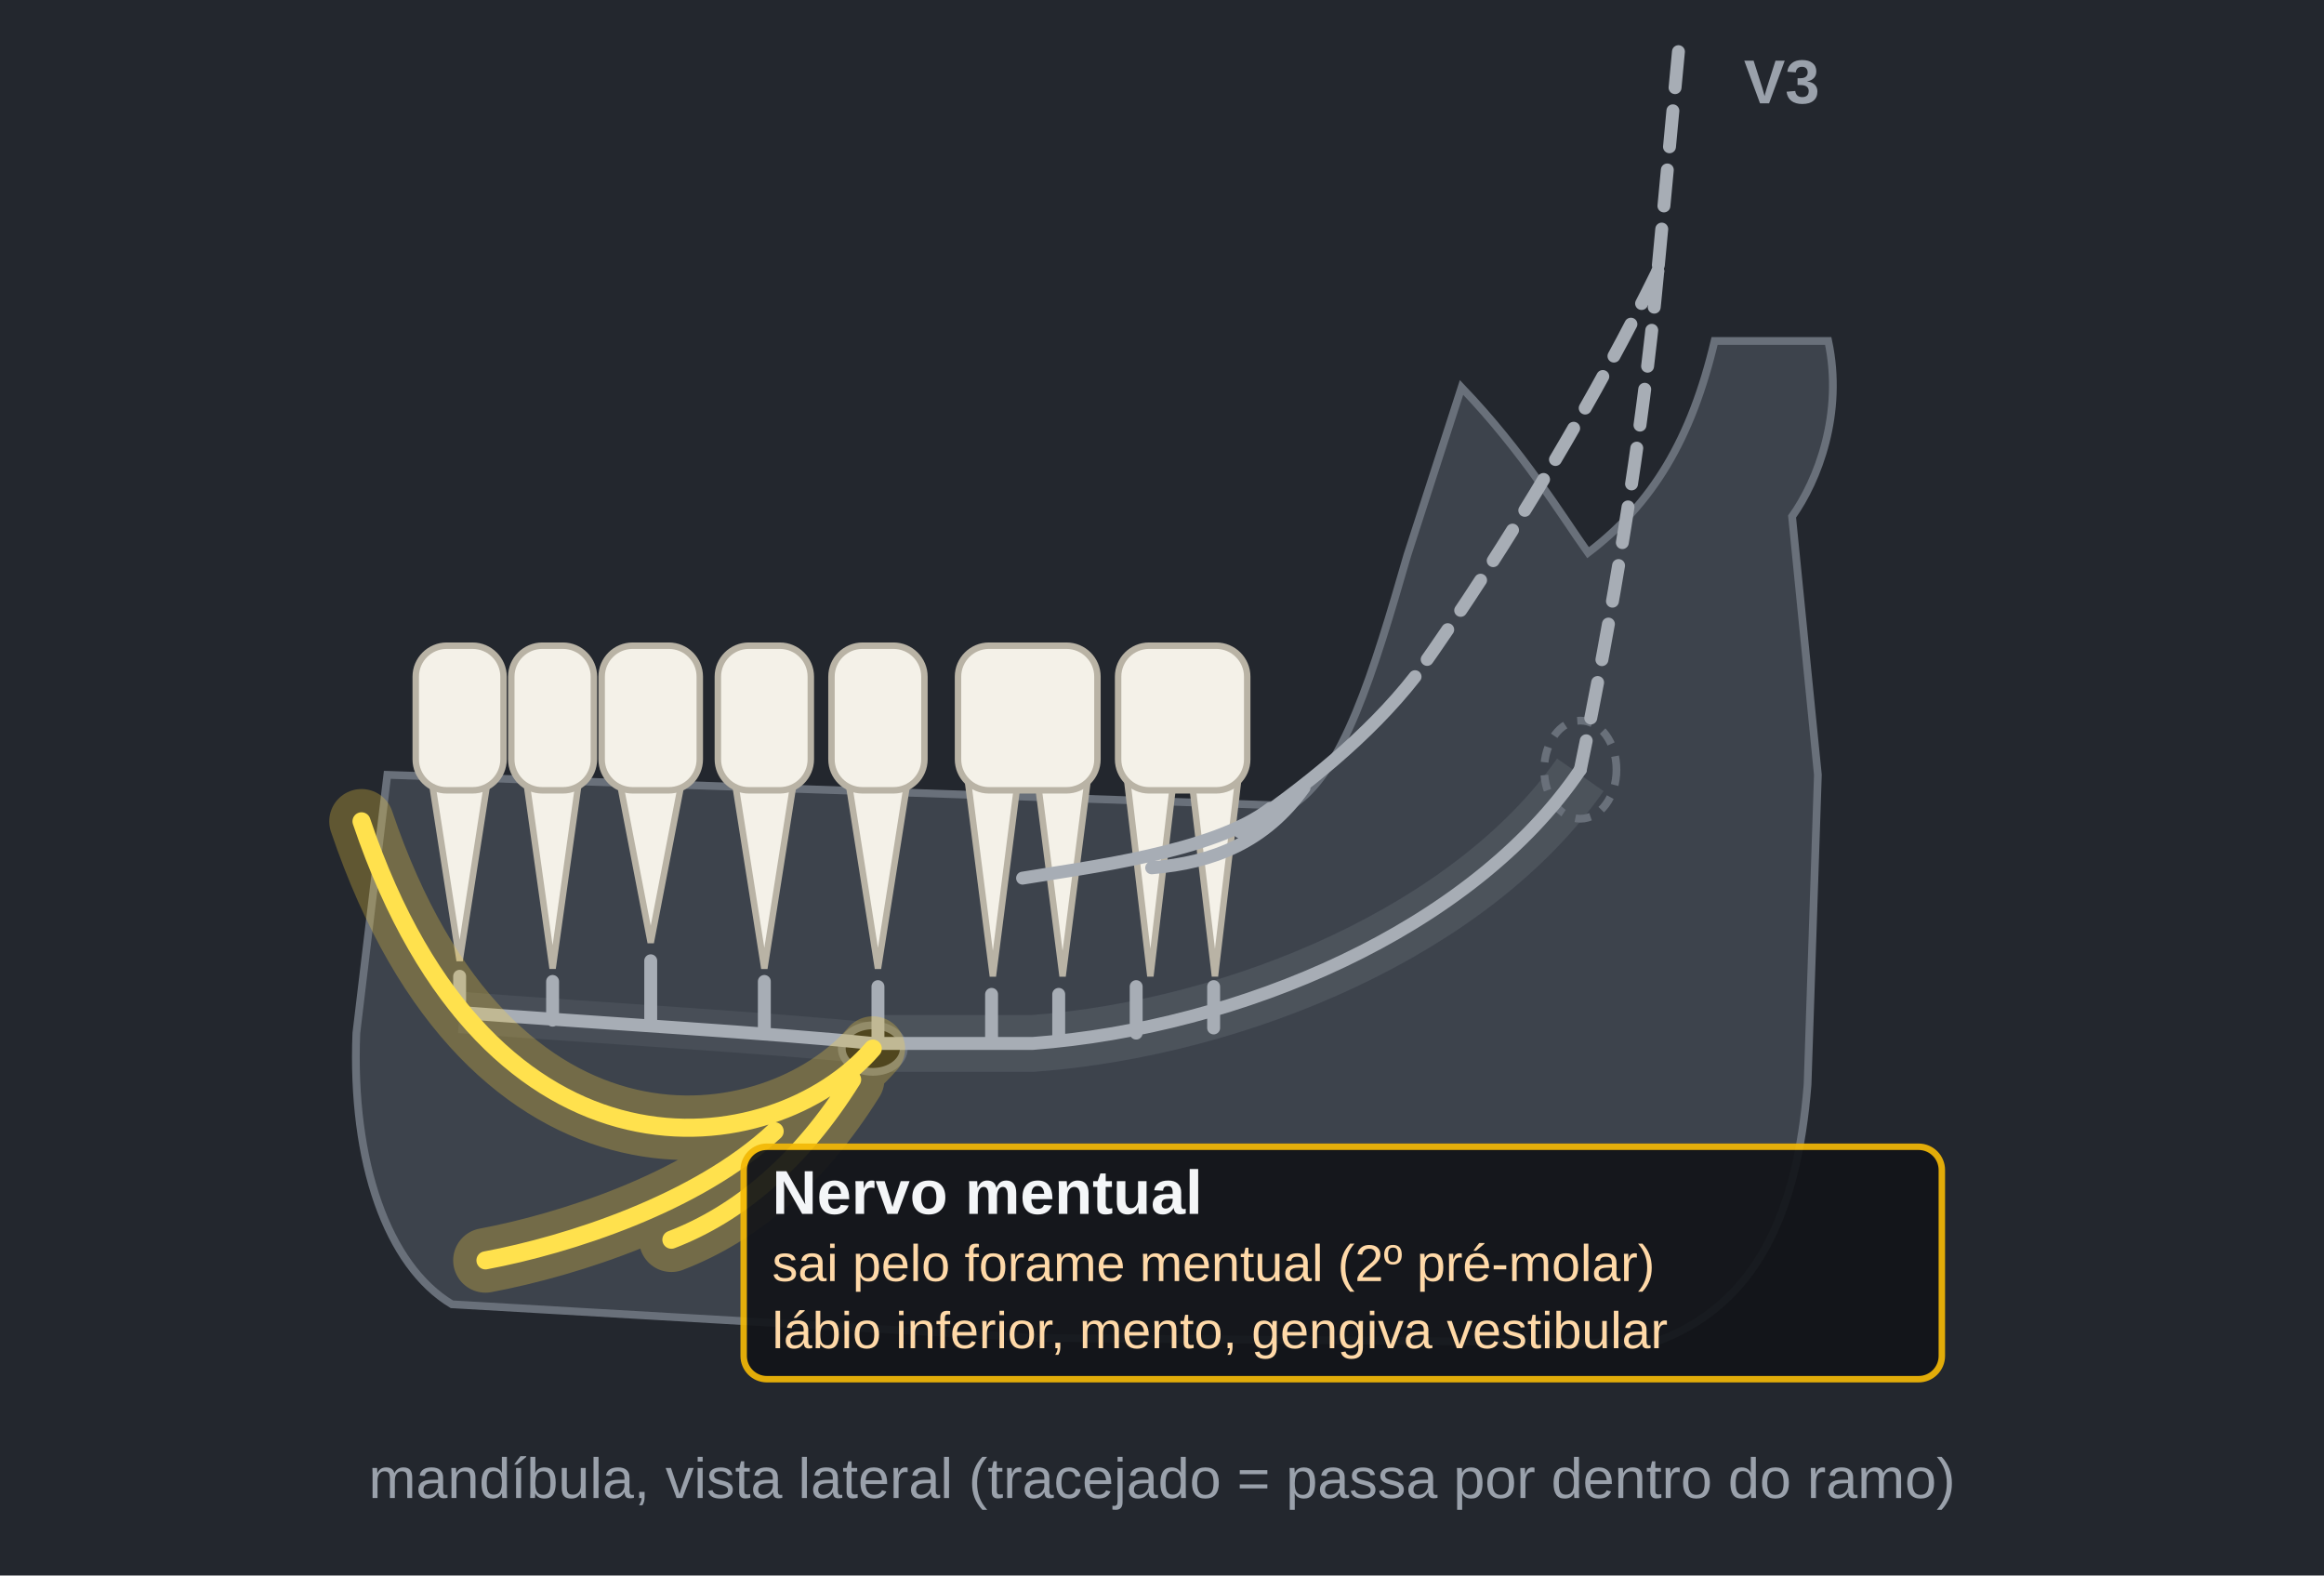
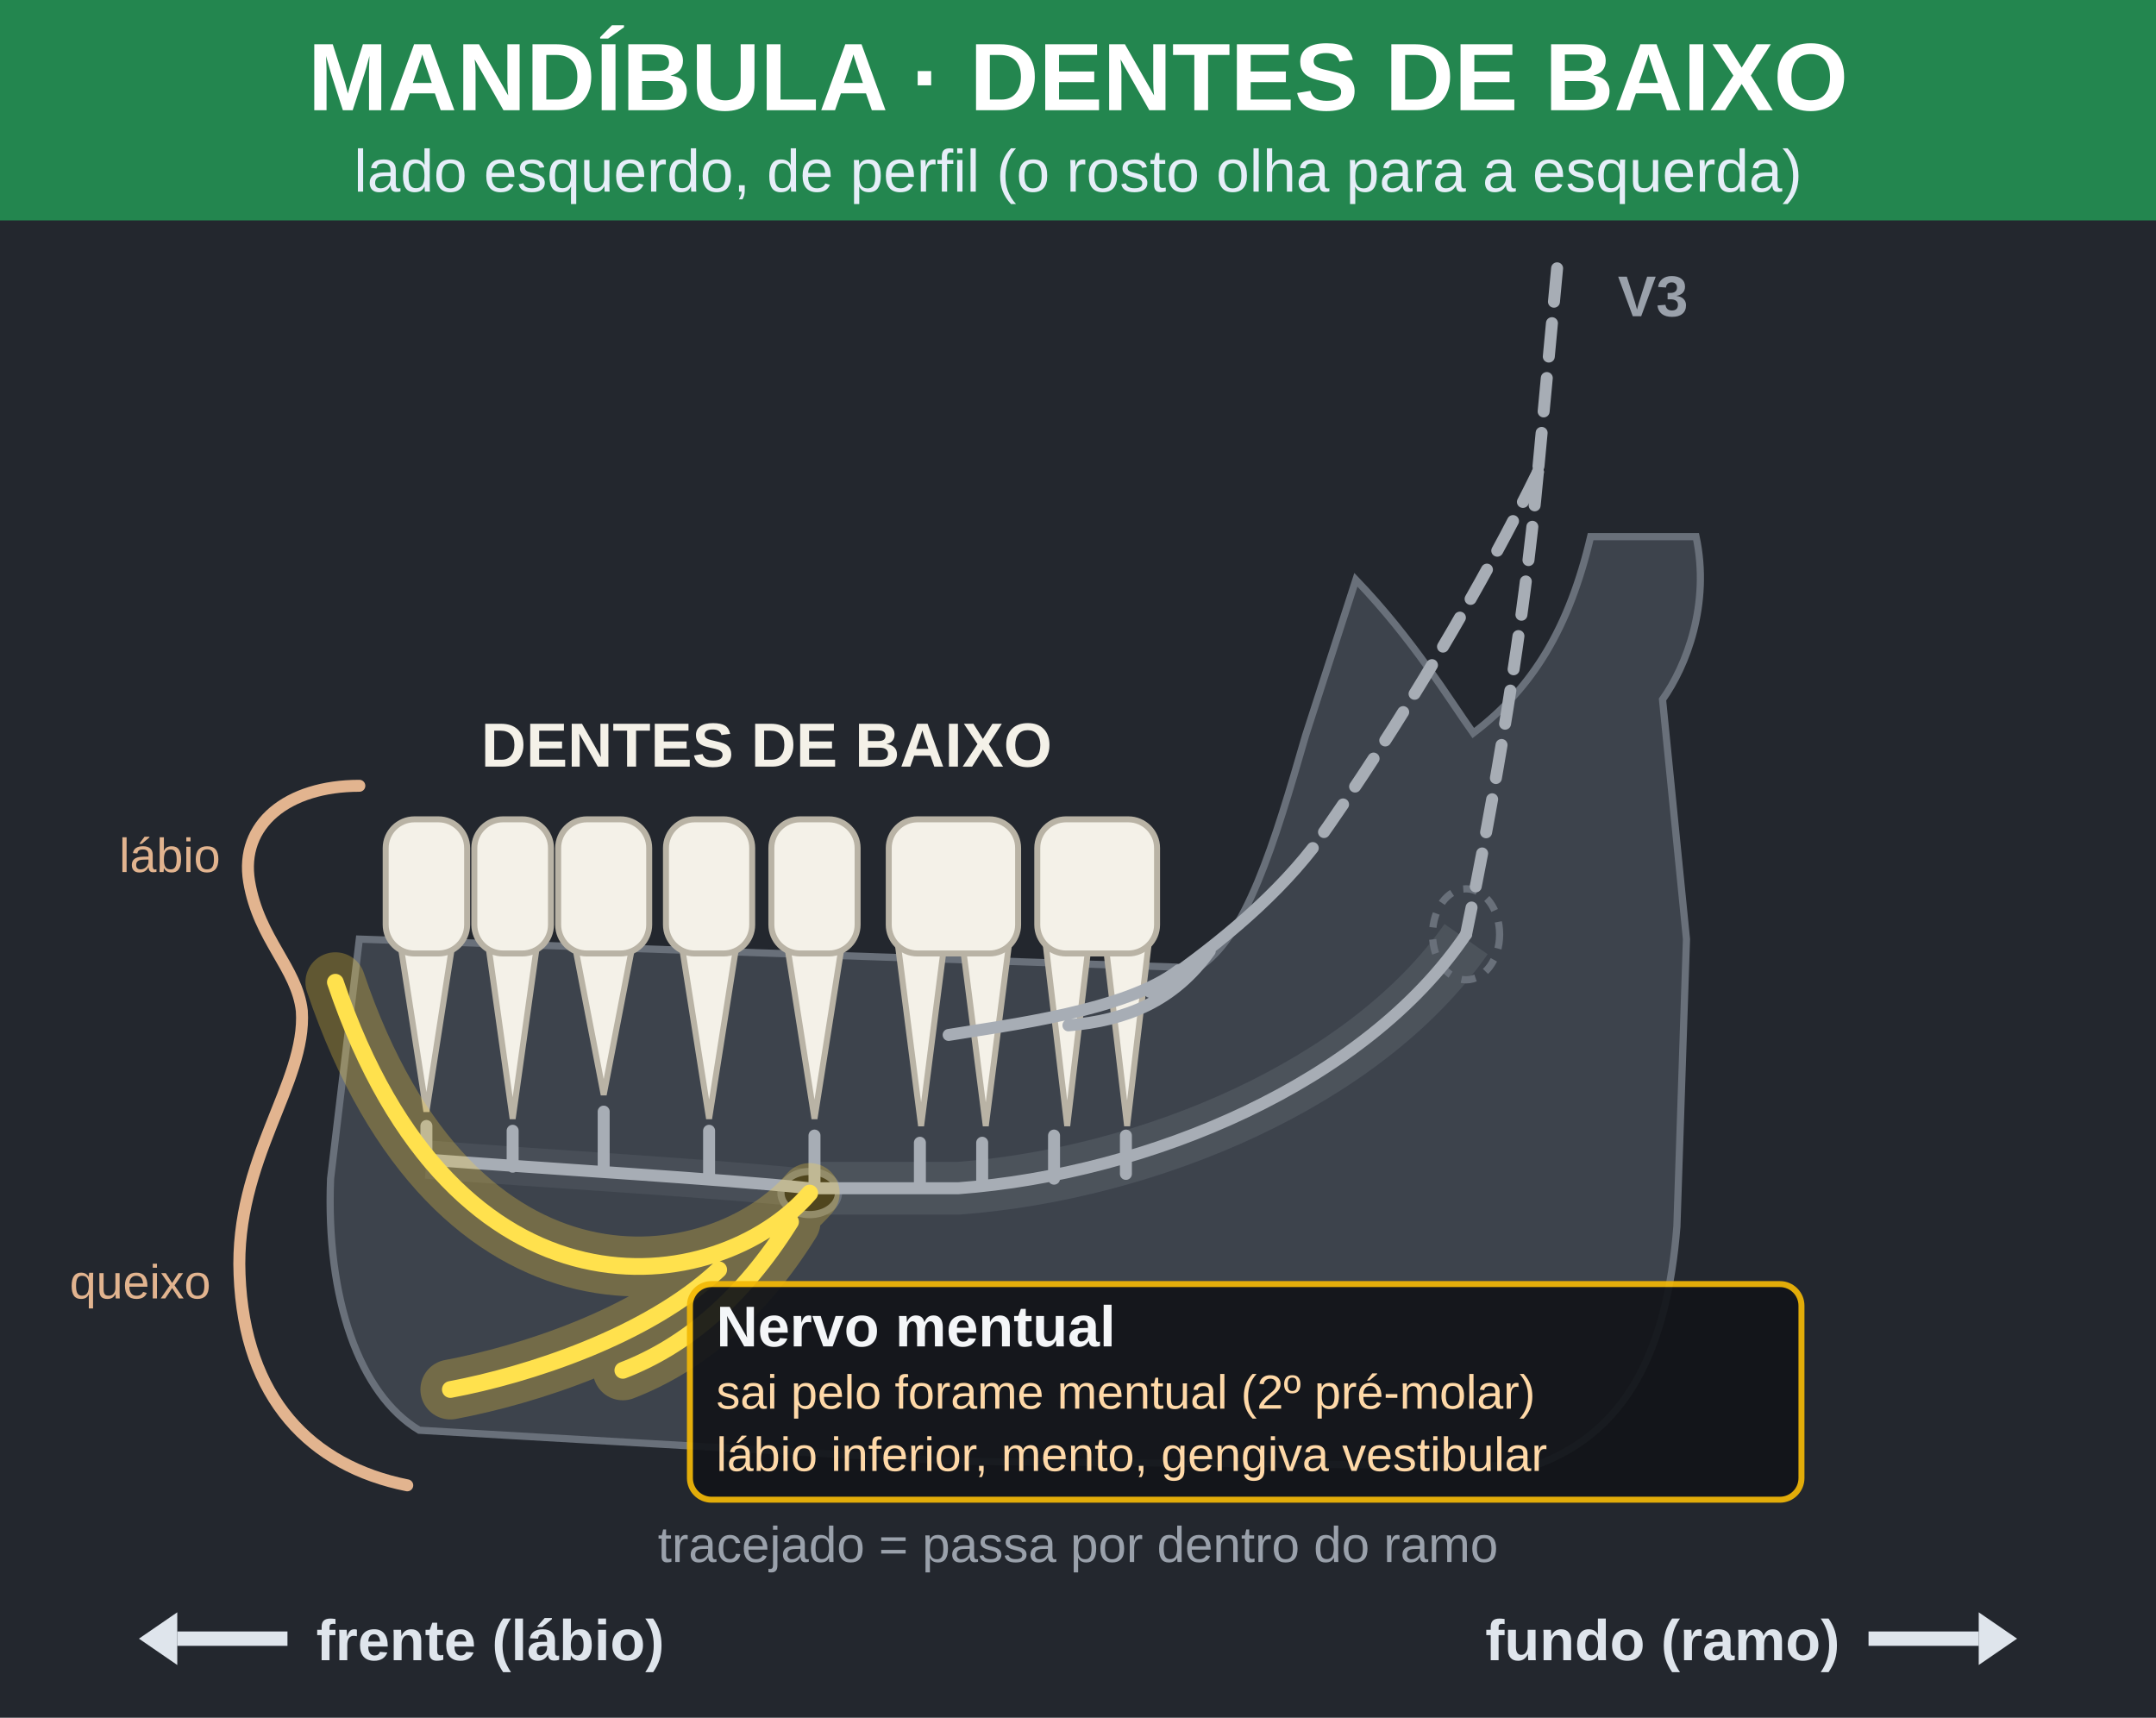
- <svg xmlns="http://www.w3.org/2000/svg" viewBox="0 0 900 610" width="900" height="610" role="img">
-   <rect width="900" height="610" fill="#23272e" />
-   <path d="M150 300 L500 312 C520 300 532 260 545 215 L566 150 C590 175 605 200 615 214 C640 195 655 170 664 132 L708 132 C714 160 704 186 694 200 L704 300 L700 420 C696 470 680 506 640 520 L400 518 L175 505 C150 490 136 450 138 400 Z" fill="#3d434c" stroke="#69707a" stroke-width="3" />
-   <path d="M612 300 C570 360 480 398 400 404 L338 404" fill="none" stroke="#69707a" stroke-width="22" stroke-opacity="0.35" />
-   <path d="M338 404 C300 400 230 396 178 392" fill="none" stroke="#69707a" stroke-width="16" stroke-opacity="0.25" />
-   <ellipse cx="612" cy="298" rx="14" ry="19" fill="none" stroke="#69707a" stroke-width="3" stroke-dasharray="6 5" />
-   <ellipse cx="338" cy="406" rx="12" ry="9" fill="#0d0f12" stroke="#69707a" stroke-width="3" />
-   <path d="M167.12 302 L178 372 L188.88 302 Z" fill="#f4f1e8" stroke="#b9b3a5" stroke-width="2.5" />
-   <rect x="161.0" y="250" width="34" height="56" rx="12" fill="#f4f1e8" stroke="#b9b3a5" stroke-width="2.5" />
-   <path d="M203.76 302 L214 375 L224.24 302 Z" fill="#f4f1e8" stroke="#b9b3a5" stroke-width="2.5" />
-   <rect x="198.0" y="250" width="32" height="56" rx="12" fill="#f4f1e8" stroke="#b9b3a5" stroke-width="2.5" />
-   <path d="M239.84 302 L252 365 L264.16 302 Z" fill="#f4f1e8" stroke="#b9b3a5" stroke-width="2.5" />
-   <rect x="233.0" y="250" width="38" height="56" rx="12" fill="#f4f1e8" stroke="#b9b3a5" stroke-width="2.5" />
-   <path d="M284.48 302 L296 375 L307.52 302 Z" fill="#f4f1e8" stroke="#b9b3a5" stroke-width="2.5" />
-   <rect x="278.0" y="250" width="36" height="56" rx="12" fill="#f4f1e8" stroke="#b9b3a5" stroke-width="2.5" />
-   <path d="M328.48 302 L340 375 L351.52 302 Z" fill="#f4f1e8" stroke="#b9b3a5" stroke-width="2.5" />
-   <rect x="322.0" y="250" width="36" height="56" rx="12" fill="#f4f1e8" stroke="#b9b3a5" stroke-width="2.5" />
-   <path d="M374.78 302 L384.5 378 L394.22 302 Z" fill="#f4f1e8" stroke="#b9b3a5" stroke-width="2.5" />
-   <path d="M401.78 302 L411.5 378 L421.22 302 Z" fill="#f4f1e8" stroke="#b9b3a5" stroke-width="2.5" />
-   <rect x="371.0" y="250" width="54" height="56" rx="12" fill="#f4f1e8" stroke="#b9b3a5" stroke-width="2.5" />
-   <path d="M436.5 302 L445.5 378 L454.5 302 Z" fill="#f4f1e8" stroke="#b9b3a5" stroke-width="2.5" />
-   <path d="M461.5 302 L470.5 378 L479.5 302 Z" fill="#f4f1e8" stroke="#b9b3a5" stroke-width="2.5" />
-   <rect x="433.0" y="250" width="50" height="56" rx="12" fill="#f4f1e8" stroke="#b9b3a5" stroke-width="2.5" />
-   <path d="M650 20 L642 105" fill="none" stroke="#a7adb5" stroke-width="5" stroke-linecap="round" stroke-linejoin="round" stroke-dasharray="14 9" />
-   <text x="690" y="40" text-anchor="middle" font-size="24" font-weight="700" font-family="Arial,Helvetica,sans-serif" fill="#9aa1ab">V3</text>
-   <path d="M642 105 C636 170 624 240 612 298" fill="none" stroke="#a7adb5" stroke-width="5" stroke-linecap="round" stroke-linejoin="round" stroke-dasharray="14 9" />
-   <path d="M612 298 C570 360 480 398 400 404 L338 404 M470 398 L470 382 M440 400 L440 382 M410 403 L410 385 M384 404 L384 385 M340 404 L340 382" fill="none" stroke="#a7adb5" stroke-width="5" stroke-linecap="round" stroke-linejoin="round" />
-   <path d="M642 105 C620 150 585 210 548 262" fill="none" stroke="#a7adb5" stroke-width="5" stroke-linecap="round" stroke-linejoin="round" stroke-dasharray="14 9" />
-   <path d="M548 262 C530 285 505 305 480 322 M505 305 C490 326 470 334 446 336 M492 313 C470 330 420 336 396 340" fill="none" stroke="#a7adb5" stroke-width="5" stroke-linecap="round" stroke-linejoin="round" />
-   <path d="M338 404 C300 400 230 396 178 392 M296 400 L296 380 M252 397 L252 372 M214 395 L214 380 M178 392 L178 378" fill="none" stroke="#a7adb5" stroke-width="5" stroke-linecap="round" stroke-linejoin="round" />
-   <path d="M338 406 C300 450 190 466 140 318 M300 438 C270 466 220 482 188 488 M330 418 C310 450 286 470 260 480" fill="none" stroke="#ffd23f" stroke-opacity="0.28" stroke-width="25" stroke-linecap="round" stroke-linejoin="round" />
-   <path d="M338 406 C300 450 190 466 140 318 M300 438 C270 466 220 482 188 488 M330 418 C310 450 286 470 260 480" fill="none" stroke="#ffe14d" stroke-width="7" stroke-linecap="round" stroke-linejoin="round" />
-   <text x="450" y="580" text-anchor="middle" font-size="22" font-weight="400" font-family="Arial,Helvetica,sans-serif" fill="#9aa1ab">mandíbula, vista lateral (tracejado = passa por dentro do ramo)</text>
-   <rect x="288" y="444" width="464" height="90" rx="9" fill="#111418" opacity="0.92" stroke="#f2b705" stroke-width="2.5" />
-   <text x="299" y="470" text-anchor="start" font-size="24" font-weight="700" font-family="Arial,Helvetica,sans-serif" fill="#f4f6f8">Nervo mentual</text>
-   <text x="299" y="496" text-anchor="start" font-size="20" font-weight="400" font-family="Arial,Helvetica,sans-serif" fill="#ffd9a8">sai pelo forame mentual (2º pré-molar)</text>
-   <text x="299" y="522" text-anchor="start" font-size="20" font-weight="400" font-family="Arial,Helvetica,sans-serif" fill="#ffd9a8">lábio inferior, mento, gengiva vestibular</text>
+ <svg xmlns="http://www.w3.org/2000/svg" viewBox="0 0 900 717" width="900" height="717" role="img">
+   <rect width="900" height="717" fill="#23272e" />
+   <rect width="900" height="92" fill="#23864f" />
+   <text x="450.0" y="46" text-anchor="middle" font-size="40" font-weight="700" font-family="Arial,Helvetica,sans-serif" fill="#ffffff">MANDÍBULA · DENTES DE BAIXO</text>
+   <text x="450.0" y="80" text-anchor="middle" font-size="25" font-weight="400" font-family="Arial,Helvetica,sans-serif" fill="#e6eef8">lado esquerdo, de perfil (o rosto olha para a esquerda)</text>
+   <g transform="translate(0 92)">
+     <path d="M150 300 L500 312 C520 300 532 260 545 215 L566 150 C590 175 605 200 615 214 C640 195 655 170 664 132 L708 132 C714 160 704 186 694 200 L704 300 L700 420 C696 470 680 506 640 520 L400 518 L175 505 C150 490 136 450 138 400 Z" fill="#3d434c" stroke="#69707a" stroke-width="3" />
+     <path d="M612 300 C570 360 480 398 400 404 L338 404" fill="none" stroke="#69707a" stroke-width="22" stroke-opacity="0.35" />
+     <path d="M338 404 C300 400 230 396 178 392" fill="none" stroke="#69707a" stroke-width="16" stroke-opacity="0.25" />
+     <ellipse cx="612" cy="298" rx="14" ry="19" fill="none" stroke="#69707a" stroke-width="3" stroke-dasharray="6 5" />
+     <ellipse cx="338" cy="406" rx="12" ry="9" fill="#0d0f12" stroke="#69707a" stroke-width="3" />
+     <path d="M167.12 302 L178 372 L188.88 302 Z" fill="#f4f1e8" stroke="#b9b3a5" stroke-width="2.5" />
+     <rect x="161.0" y="250" width="34" height="56" rx="12" fill="#f4f1e8" stroke="#b9b3a5" stroke-width="2.5" />
+     <path d="M203.76 302 L214 375 L224.24 302 Z" fill="#f4f1e8" stroke="#b9b3a5" stroke-width="2.5" />
+     <rect x="198.0" y="250" width="32" height="56" rx="12" fill="#f4f1e8" stroke="#b9b3a5" stroke-width="2.5" />
+     <path d="M239.84 302 L252 365 L264.16 302 Z" fill="#f4f1e8" stroke="#b9b3a5" stroke-width="2.5" />
+     <rect x="233.0" y="250" width="38" height="56" rx="12" fill="#f4f1e8" stroke="#b9b3a5" stroke-width="2.5" />
+     <path d="M284.48 302 L296 375 L307.52 302 Z" fill="#f4f1e8" stroke="#b9b3a5" stroke-width="2.5" />
+     <rect x="278.0" y="250" width="36" height="56" rx="12" fill="#f4f1e8" stroke="#b9b3a5" stroke-width="2.5" />
+     <path d="M328.48 302 L340 375 L351.52 302 Z" fill="#f4f1e8" stroke="#b9b3a5" stroke-width="2.5" />
+     <rect x="322.0" y="250" width="36" height="56" rx="12" fill="#f4f1e8" stroke="#b9b3a5" stroke-width="2.5" />
+     <path d="M374.78 302 L384.5 378 L394.22 302 Z" fill="#f4f1e8" stroke="#b9b3a5" stroke-width="2.5" />
+     <path d="M401.78 302 L411.5 378 L421.22 302 Z" fill="#f4f1e8" stroke="#b9b3a5" stroke-width="2.5" />
+     <rect x="371.0" y="250" width="54" height="56" rx="12" fill="#f4f1e8" stroke="#b9b3a5" stroke-width="2.5" />
+     <path d="M436.5 302 L445.5 378 L454.5 302 Z" fill="#f4f1e8" stroke="#b9b3a5" stroke-width="2.5" />
+     <path d="M461.5 302 L470.5 378 L479.5 302 Z" fill="#f4f1e8" stroke="#b9b3a5" stroke-width="2.5" />
+     <rect x="433.0" y="250" width="50" height="56" rx="12" fill="#f4f1e8" stroke="#b9b3a5" stroke-width="2.5" />
+     <path d="M650 20 L642 105" fill="none" stroke="#a7adb5" stroke-width="5" stroke-linecap="round" stroke-linejoin="round" stroke-dasharray="14 9" />
+     <text x="690" y="40" text-anchor="middle" font-size="24" font-weight="700" font-family="Arial,Helvetica,sans-serif" fill="#9aa1ab">V3</text>
+     <path d="M642 105 C636 170 624 240 612 298" fill="none" stroke="#a7adb5" stroke-width="5" stroke-linecap="round" stroke-linejoin="round" stroke-dasharray="14 9" />
+     <path d="M612 298 C570 360 480 398 400 404 L338 404 M470 398 L470 382 M440 400 L440 382 M410 403 L410 385 M384 404 L384 385 M340 404 L340 382" fill="none" stroke="#a7adb5" stroke-width="5" stroke-linecap="round" stroke-linejoin="round" />
+     <path d="M642 105 C620 150 585 210 548 262" fill="none" stroke="#a7adb5" stroke-width="5" stroke-linecap="round" stroke-linejoin="round" stroke-dasharray="14 9" />
+     <path d="M548 262 C530 285 505 305 480 322 M505 305 C490 326 470 334 446 336 M492 313 C470 330 420 336 396 340" fill="none" stroke="#a7adb5" stroke-width="5" stroke-linecap="round" stroke-linejoin="round" />
+     <path d="M338 404 C300 400 230 396 178 392 M296 400 L296 380 M252 397 L252 372 M214 395 L214 380 M178 392 L178 378" fill="none" stroke="#a7adb5" stroke-width="5" stroke-linecap="round" stroke-linejoin="round" />
+     <path d="M338 406 C300 450 190 466 140 318 M300 438 C270 466 220 482 188 488 M330 418 C310 450 286 470 260 480" fill="none" stroke="#ffd23f" stroke-opacity="0.28" stroke-width="25" stroke-linecap="round" stroke-linejoin="round" />
+     <path d="M338 406 C300 450 190 466 140 318 M300 438 C270 466 220 482 188 488 M330 418 C310 450 286 470 260 480" fill="none" stroke="#ffe14d" stroke-width="7" stroke-linecap="round" stroke-linejoin="round" />
+     <path d="M150 236 C120 236 100 252 104 276 C108 300 124 312 126 330 C128 360 98 392 100 440 C102 492 130 520 170 528" fill="none" stroke="#e2b48f" stroke-width="5" stroke-linecap="round" />
+     <text x="92" y="272" text-anchor="end" font-size="20" font-weight="400" font-family="Arial,Helvetica,sans-serif" fill="#e2b48f">lábio</text>
+     <text x="88" y="450" text-anchor="end" font-size="20" font-weight="400" font-family="Arial,Helvetica,sans-serif" fill="#e2b48f">queixo</text>
+     <text x="320" y="228" text-anchor="middle" font-size="26" font-weight="700" font-family="Arial,Helvetica,sans-serif" fill="#f4f1e8">DENTES DE BAIXO</text>
+     <text x="450" y="560" text-anchor="middle" font-size="21" font-weight="400" font-family="Arial,Helvetica,sans-serif" fill="#9aa1ab">tracejado = passa por dentro do ramo</text>
+     <path d="M120 592 L74 592" stroke="#dfe5ec" stroke-width="6" />
+     <polygon points="58,592 74,581 74,603" fill="#dfe5ec" />
+     <text x="48" y="601" text-anchor="end" font-size="25" font-weight="700" font-family="Arial,Helvetica,sans-serif" fill="#dfe5ec" />
+     <text x="132" y="601" text-anchor="start" font-size="24" font-weight="700" font-family="Arial,Helvetica,sans-serif" fill="#dfe5ec">frente (lábio)</text>
+     <path d="M780 592 L826 592" stroke="#dfe5ec" stroke-width="6" />
+     <polygon points="842,592 826,603 826,581" fill="#dfe5ec" />
+     <text x="852" y="601" text-anchor="start" font-size="25" font-weight="700" font-family="Arial,Helvetica,sans-serif" fill="#dfe5ec" />
+     <text x="768" y="601" text-anchor="end" font-size="24" font-weight="700" font-family="Arial,Helvetica,sans-serif" fill="#dfe5ec">fundo (ramo)</text>
+     <rect x="288" y="444" width="464" height="90" rx="9" fill="#111418" opacity="0.92" stroke="#f2b705" stroke-width="2.5" />
+     <text x="299" y="470" text-anchor="start" font-size="24" font-weight="700" font-family="Arial,Helvetica,sans-serif" fill="#f4f6f8">Nervo mentual</text>
+     <text x="299" y="496" text-anchor="start" font-size="20" font-weight="400" font-family="Arial,Helvetica,sans-serif" fill="#ffd9a8">sai pelo forame mentual (2º pré-molar)</text>
+     <text x="299" y="522" text-anchor="start" font-size="20" font-weight="400" font-family="Arial,Helvetica,sans-serif" fill="#ffd9a8">lábio inferior, mento, gengiva vestibular</text>
+   </g>
</svg>
